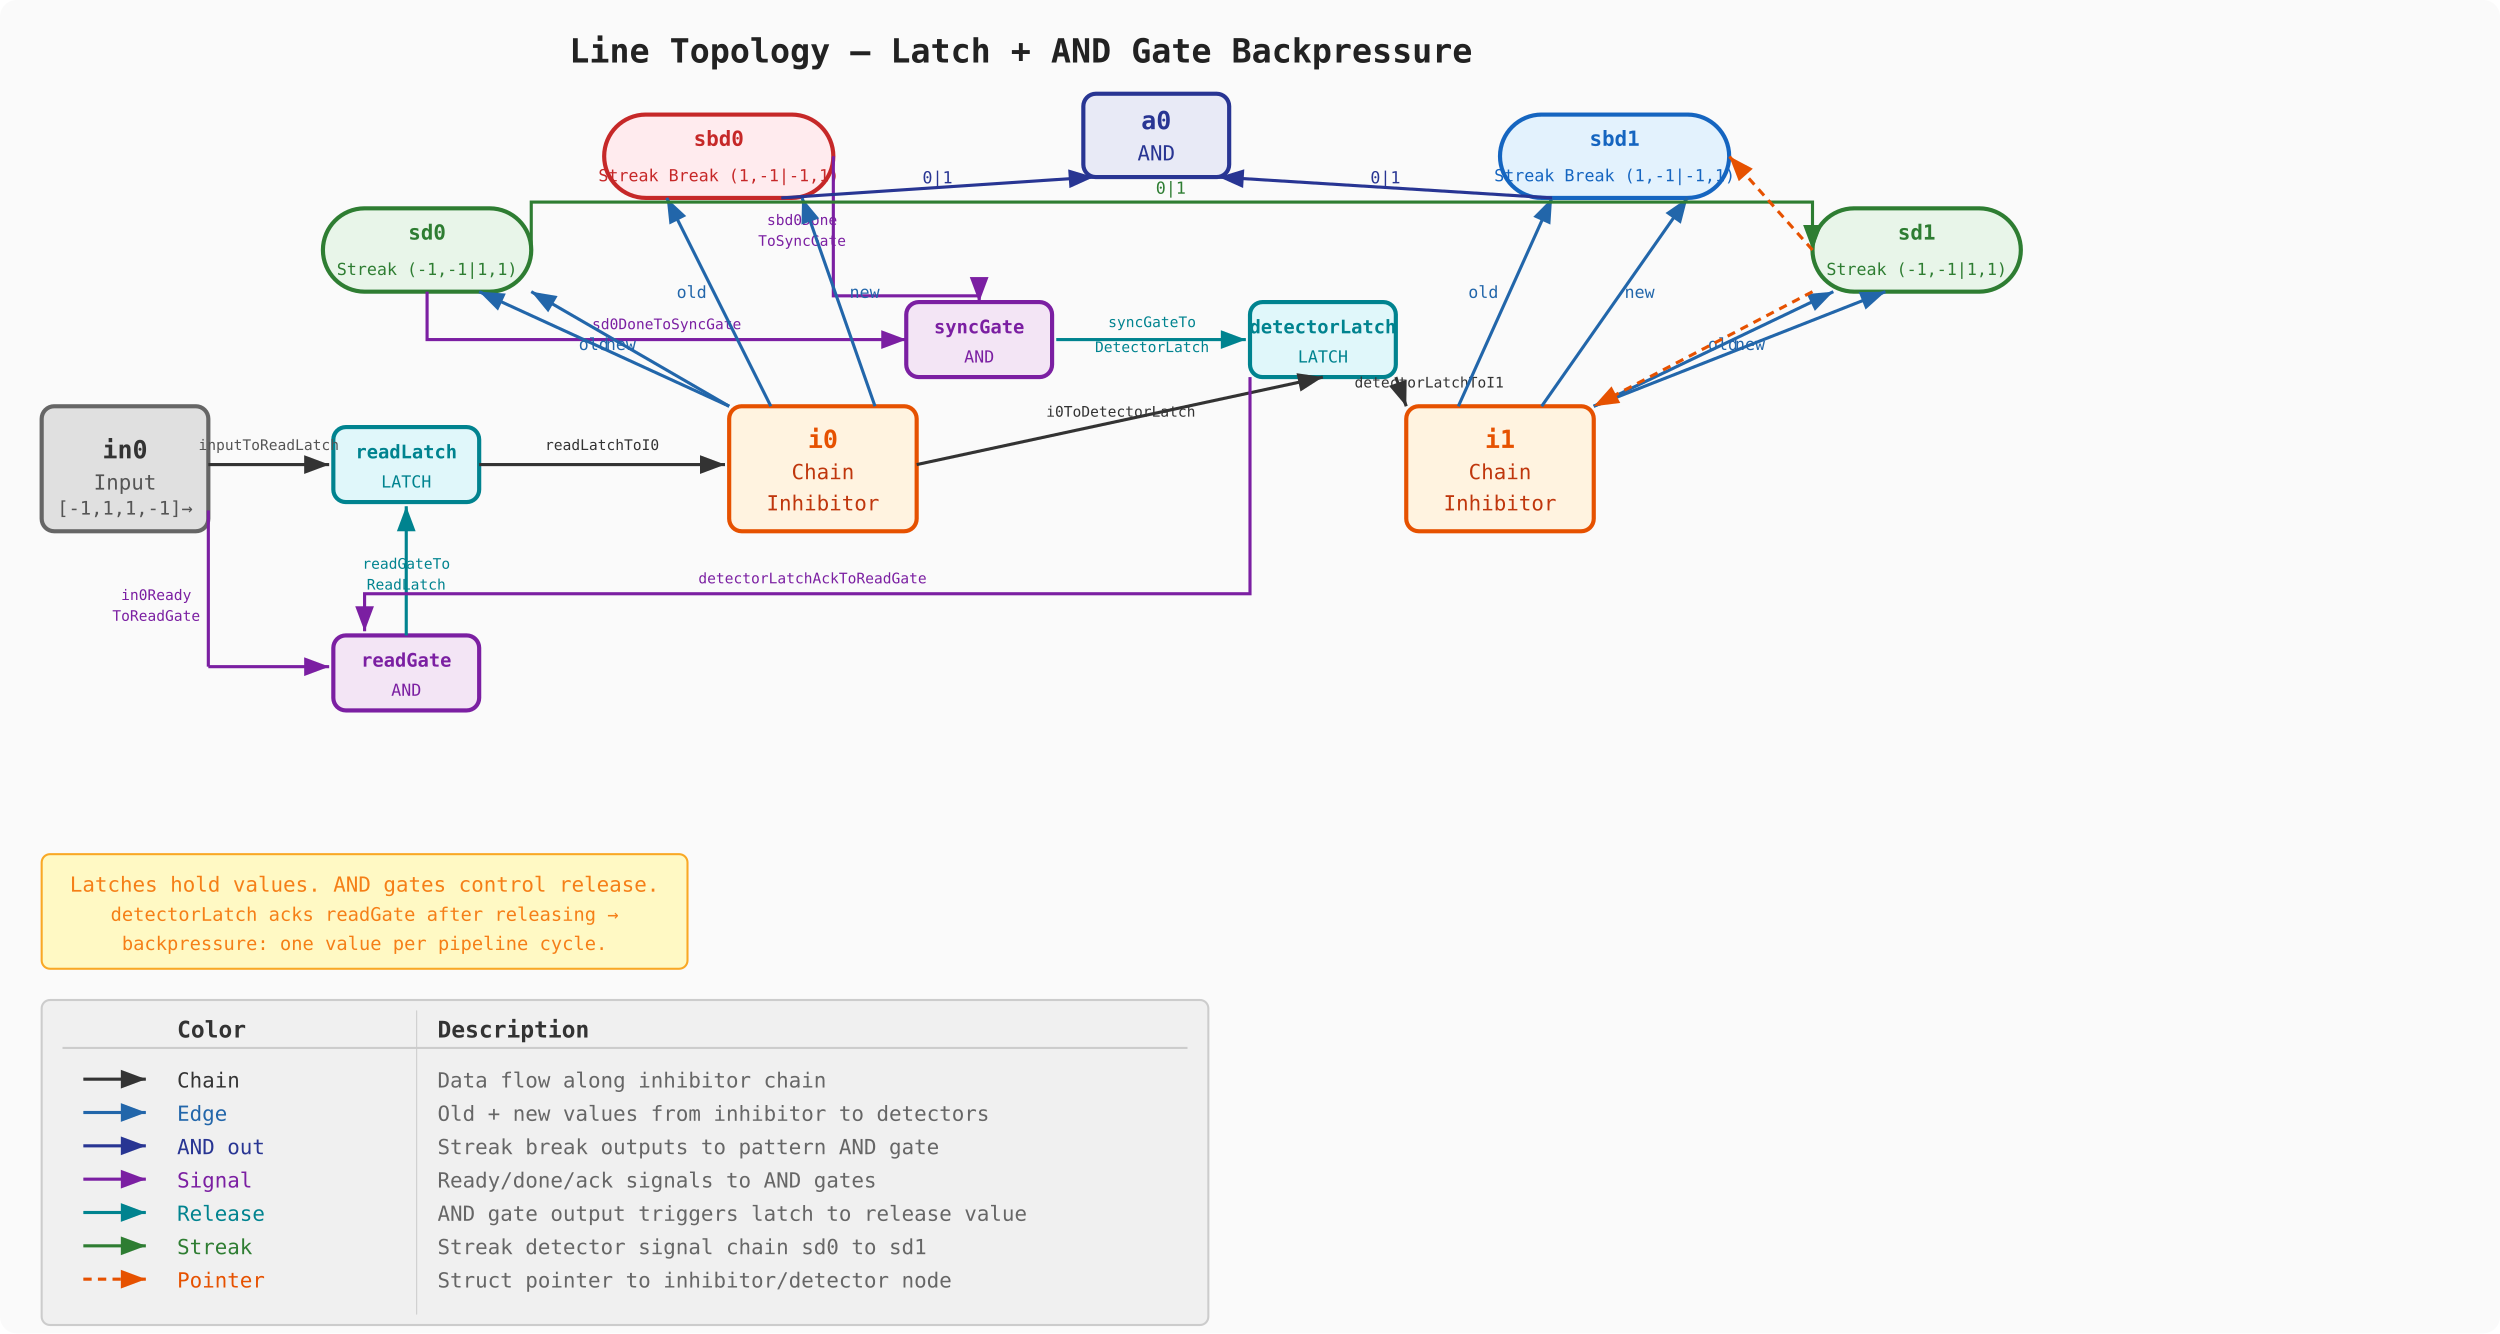
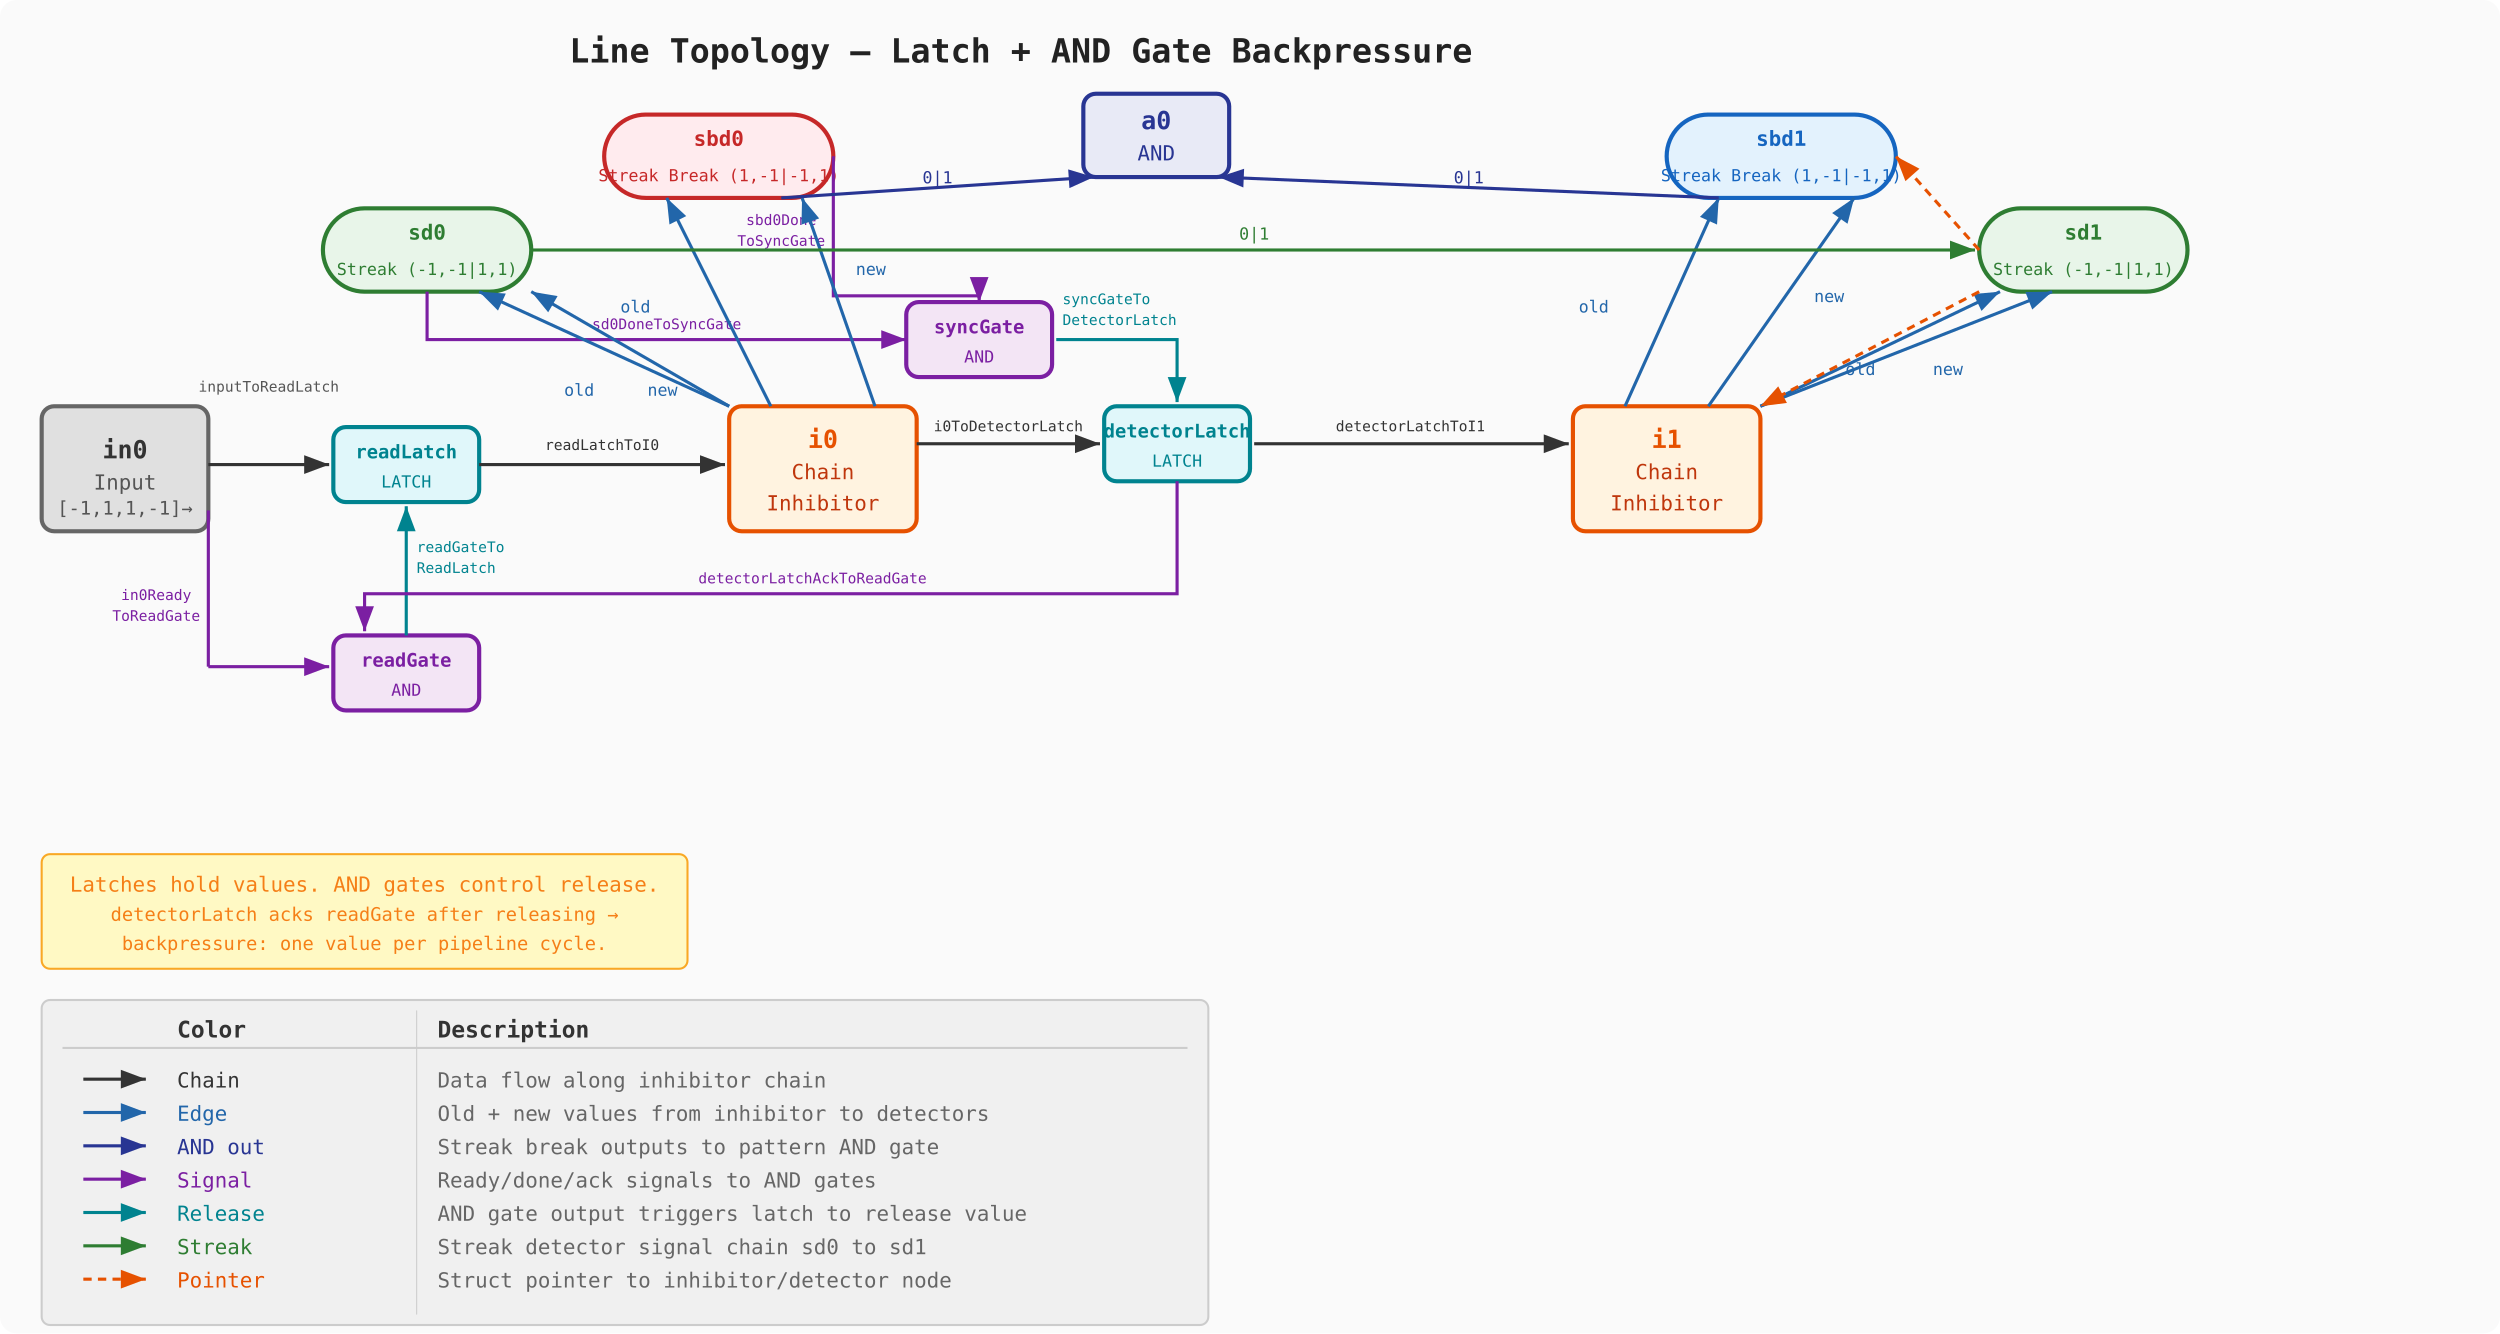
<svg xmlns="http://www.w3.org/2000/svg" viewBox="0 0 1200 640" font-family="monospace" font-size="12">
  <defs>
    <marker id="arrow" markerWidth="8" markerHeight="6" refX="8" refY="3" orient="auto">
      <path d="M0,0 L8,3 L0,6" fill="#333" />
    </marker>
    <marker id="arrow-blue" markerWidth="8" markerHeight="6" refX="8" refY="3" orient="auto">
      <path d="M0,0 L8,3 L0,6" fill="#2266aa" />
    </marker>
    <marker id="arrow-indigo" markerWidth="8" markerHeight="6" refX="8" refY="3" orient="auto">
      <path d="M0,0 L8,3 L0,6" fill="#283593" />
    </marker>
    <marker id="arrow-green" markerWidth="8" markerHeight="6" refX="8" refY="3" orient="auto">
      <path d="M0,0 L8,3 L0,6" fill="#2e7d32" />
    </marker>
    <marker id="arrow-orange" markerWidth="8" markerHeight="6" refX="8" refY="3" orient="auto">
      <path d="M0,0 L8,3 L0,6" fill="#e65100" />
    </marker>
    <marker id="arrow-magenta" markerWidth="8" markerHeight="6" refX="8" refY="3" orient="auto">
      <path d="M0,0 L8,3 L0,6" fill="#7b1fa2" />
    </marker>
    <marker id="arrow-teal" markerWidth="8" markerHeight="6" refX="8" refY="3" orient="auto">
      <path d="M0,0 L8,3 L0,6" fill="#00838f" />
    </marker>
  </defs>
  <rect width="1200" height="640" fill="#fafafa" rx="8" />
  <text x="490" y="30" text-anchor="middle" font-size="16" font-weight="bold" fill="#222">Line Topology — Latch + AND Gate Backpressure</text>
  <rect x="520" y="45" width="70" height="40" fill="#e8eaf6" stroke="#283593" rx="6" stroke-width="2" />
  <text x="555" y="62" text-anchor="middle" font-weight="bold" fill="#283593">a0</text>
  <text x="555" y="77" text-anchor="middle" font-size="10" fill="#283593">AND</text>
  <rect x="290" y="55" width="110" height="40" fill="#ffebee" stroke="#c62828" rx="20" stroke-width="2" />
  <text x="345" y="70" text-anchor="middle" font-weight="bold" font-size="10" fill="#c62828">sbd0</text>
  <text x="345" y="87" text-anchor="middle" font-size="8" fill="#c62828">Streak Break (1,-1|-1,1)</text>
-   <rect x="720" y="55" width="110" height="40" fill="#e3f2fd" stroke="#1565c0" rx="20" stroke-width="2" />
-   <text x="775" y="70" text-anchor="middle" font-weight="bold" font-size="10" fill="#1565c0">sbd1</text>
-   <text x="775" y="87" text-anchor="middle" font-size="8" fill="#1565c0">Streak Break (1,-1|-1,1)</text>
+   <rect x="800" y="55" width="110" height="40" fill="#e3f2fd" stroke="#1565c0" rx="20" stroke-width="2" />
+   <text x="855" y="70" text-anchor="middle" font-weight="bold" font-size="10" fill="#1565c0">sbd1</text>
+   <text x="855" y="87" text-anchor="middle" font-size="8" fill="#1565c0">Streak Break (1,-1|-1,1)</text>
  <rect x="20" y="195" width="80" height="60" fill="#e0e0e0" stroke="#666" rx="6" stroke-width="2" />
  <text x="60" y="220" text-anchor="middle" font-weight="bold" fill="#333">in0</text>
  <text x="60" y="235" text-anchor="middle" font-size="10" fill="#555">Input</text>
  <text x="60" y="247" text-anchor="middle" font-size="9" fill="#555">[-1,1,1,-1]→</text>
  <rect x="160" y="205" width="70" height="36" fill="#e0f7fa" stroke="#00838f" rx="6" stroke-width="2" />
  <text x="195" y="220" text-anchor="middle" font-weight="bold" font-size="9" fill="#00838f">readLatch</text>
  <text x="195" y="234" text-anchor="middle" font-size="8" fill="#00838f">LATCH</text>
  <rect x="350" y="195" width="90" height="60" fill="#fff3e0" stroke="#e65100" rx="6" stroke-width="2" />
  <text x="395" y="215" text-anchor="middle" font-weight="bold" fill="#e65100">i0</text>
  <text x="395" y="230" text-anchor="middle" font-size="10" fill="#bf360c">Chain</text>
  <text x="395" y="245" text-anchor="middle" font-size="10" fill="#bf360c">Inhibitor</text>
-   <rect x="600" y="145" width="70" height="36" fill="#e0f7fa" stroke="#00838f" rx="6" stroke-width="2" />
-   <text x="635" y="160" text-anchor="middle" font-weight="bold" font-size="9" fill="#00838f">detectorLatch</text>
-   <text x="635" y="174" text-anchor="middle" font-size="8" fill="#00838f">LATCH</text>
-   <rect x="675" y="195" width="90" height="60" fill="#fff3e0" stroke="#e65100" rx="6" stroke-width="2" />
-   <text x="720" y="215" text-anchor="middle" font-weight="bold" fill="#e65100">i1</text>
-   <text x="720" y="230" text-anchor="middle" font-size="10" fill="#bf360c">Chain</text>
-   <text x="720" y="245" text-anchor="middle" font-size="10" fill="#bf360c">Inhibitor</text>
+   <rect x="530" y="195" width="70" height="36" fill="#e0f7fa" stroke="#00838f" rx="6" stroke-width="2" />
+   <text x="565" y="210" text-anchor="middle" font-weight="bold" font-size="9" fill="#00838f">detectorLatch</text>
+   <text x="565" y="224" text-anchor="middle" font-size="8" fill="#00838f">LATCH</text>
+   <rect x="755" y="195" width="90" height="60" fill="#fff3e0" stroke="#e65100" rx="6" stroke-width="2" />
+   <text x="800" y="215" text-anchor="middle" font-weight="bold" fill="#e65100">i1</text>
+   <text x="800" y="230" text-anchor="middle" font-size="10" fill="#bf360c">Chain</text>
+   <text x="800" y="245" text-anchor="middle" font-size="10" fill="#bf360c">Inhibitor</text>
  <rect x="160" y="305" width="70" height="36" fill="#f3e5f5" stroke="#7b1fa2" rx="6" stroke-width="2" />
  <text x="195" y="320" text-anchor="middle" font-weight="bold" font-size="9" fill="#7b1fa2">readGate</text>
  <text x="195" y="334" text-anchor="middle" font-size="8" fill="#7b1fa2">AND</text>
  <rect x="435" y="145" width="70" height="36" fill="#f3e5f5" stroke="#7b1fa2" rx="6" stroke-width="2" />
  <text x="470" y="160" text-anchor="middle" font-weight="bold" font-size="9" fill="#7b1fa2">syncGate</text>
  <text x="470" y="174" text-anchor="middle" font-size="8" fill="#7b1fa2">AND</text>
  <rect x="155" y="100" width="100" height="40" fill="#e8f5e9" stroke="#2e7d32" rx="20" stroke-width="2" />
  <text x="205" y="115" text-anchor="middle" font-weight="bold" font-size="10" fill="#2e7d32">sd0</text>
  <text x="205" y="132" text-anchor="middle" font-size="8" fill="#2e7d32">Streak (-1,-1|1,1)</text>
-   <rect x="870" y="100" width="100" height="40" fill="#e8f5e9" stroke="#2e7d32" rx="20" stroke-width="2" />
-   <text x="920" y="115" text-anchor="middle" font-weight="bold" font-size="10" fill="#2e7d32">sd1</text>
-   <text x="920" y="132" text-anchor="middle" font-size="8" fill="#2e7d32">Streak (-1,-1|1,1)</text>
+   <rect x="950" y="100" width="100" height="40" fill="#e8f5e9" stroke="#2e7d32" rx="20" stroke-width="2" />
+   <text x="1000" y="115" text-anchor="middle" font-weight="bold" font-size="10" fill="#2e7d32">sd1</text>
+   <text x="1000" y="132" text-anchor="middle" font-size="8" fill="#2e7d32">Streak (-1,-1|1,1)</text>
  <line x1="100" y1="223" x2="158" y2="223" stroke="#333" stroke-width="1.5" marker-end="url(#arrow)" />
-   <text x="129" y="216" text-anchor="middle" font-size="7" fill="#555">inputToReadLatch</text>
+   <text x="129" y="188" text-anchor="middle" font-size="7" fill="#555">inputToReadLatch</text>
  <line x1="230" y1="223" x2="348" y2="223" stroke="#333" stroke-width="1.5" marker-end="url(#arrow)" />
  <text x="289" y="216" text-anchor="middle" font-size="7" fill="#333">readLatchToI0</text>
-   <line x1="440" y1="223" x2="635" y2="181" stroke="#333" stroke-width="1.5" marker-end="url(#arrow)" />
-   <text x="538" y="200" text-anchor="middle" font-size="7" fill="#333">i0ToDetectorLatch</text>
-   <line x1="670" y1="181" x2="675" y2="195" stroke="#333" stroke-width="1.5" marker-end="url(#arrow)" />
-   <text x="686" y="186" text-anchor="middle" font-size="7" fill="#333">detectorLatchToI1</text>
+   <line x1="440" y1="213" x2="528" y2="213" stroke="#333" stroke-width="1.5" marker-end="url(#arrow)" />
+   <text x="484" y="207" text-anchor="middle" font-size="7" fill="#333">i0ToDetectorLatch</text>
+   <line x1="602" y1="213" x2="753" y2="213" stroke="#333" stroke-width="1.5" marker-end="url(#arrow)" />
+   <text x="677" y="207" text-anchor="middle" font-size="7" fill="#333">detectorLatchToI1</text>
  <line x1="100" y1="245" x2="100" y2="320" stroke="#7b1fa2" stroke-width="1.5" />
  <line x1="100" y1="320" x2="158" y2="320" stroke="#7b1fa2" stroke-width="1.5" marker-end="url(#arrow-magenta)" />
  <text x="75" y="288" text-anchor="middle" font-size="7" fill="#7b1fa2">in0Ready</text>
  <text x="75" y="298" text-anchor="middle" font-size="7" fill="#7b1fa2">ToReadGate</text>
  <line x1="195" y1="305" x2="195" y2="243" stroke="#00838f" stroke-width="1.5" marker-end="url(#arrow-teal)" />
-   <text x="195" y="273" text-anchor="middle" font-size="7" fill="#00838f">readGateTo</text>
-   <text x="195" y="283" text-anchor="middle" font-size="7" fill="#00838f">ReadLatch</text>
-   <line x1="507" y1="163" x2="598" y2="163" stroke="#00838f" stroke-width="1.5" marker-end="url(#arrow-teal)" />
-   <text x="553" y="157" text-anchor="middle" font-size="7" fill="#00838f">syncGateTo</text>
-   <text x="553" y="169" text-anchor="middle" font-size="7" fill="#00838f">DetectorLatch</text>
-   <path d="M600,181 L600,285 L175,285 L175,303" fill="none" stroke="#7b1fa2" stroke-width="1.5" marker-end="url(#arrow-magenta)" />
+   <text x="200" y="265" text-anchor="start" font-size="7" fill="#00838f">readGateTo</text>
+   <text x="200" y="275" text-anchor="start" font-size="7" fill="#00838f">ReadLatch</text>
+   <path d="M507,163 L565,163 L565,193" fill="none" stroke="#00838f" stroke-width="1.5" marker-end="url(#arrow-teal)" />
+   <text x="510" y="146" text-anchor="start" font-size="7" fill="#00838f">syncGateTo</text>
+   <text x="510" y="156" text-anchor="start" font-size="7" fill="#00838f">DetectorLatch</text>
+   <path d="M565,231 L565,285 L175,285 L175,303" fill="none" stroke="#7b1fa2" stroke-width="1.5" marker-end="url(#arrow-magenta)" />
  <text x="390" y="280" text-anchor="middle" font-size="7" fill="#7b1fa2">detectorLatchAckToReadGate</text>
  <path d="M400,75 L400,142 L470,142 L470,145" fill="none" stroke="#7b1fa2" stroke-width="1.5" marker-end="url(#arrow-magenta)" />
-   <text x="385" y="108" text-anchor="middle" font-size="7" fill="#7b1fa2">sbd0Done</text>
-   <text x="385" y="118" text-anchor="middle" font-size="7" fill="#7b1fa2">ToSyncGate</text>
+   <text x="375" y="108" text-anchor="middle" font-size="7" fill="#7b1fa2">sbd0Done</text>
+   <text x="375" y="118" text-anchor="middle" font-size="7" fill="#7b1fa2">ToSyncGate</text>
  <path d="M205,140 L205,163 L435,163" fill="none" stroke="#7b1fa2" stroke-width="1.5" marker-end="url(#arrow-magenta)" />
  <text x="320" y="158" text-anchor="middle" font-size="7" fill="#7b1fa2">sd0DoneToSyncGate</text>
  <line x1="370" y1="195" x2="320" y2="95" stroke="#2266aa" stroke-width="1.5" marker-end="url(#arrow-blue)" />
-   <text x="332" y="143" text-anchor="middle" font-size="8" fill="#2266aa">old</text>
+   <text x="305" y="150" text-anchor="middle" font-size="8" fill="#2266aa">old</text>
  <line x1="420" y1="195" x2="385" y2="95" stroke="#2266aa" stroke-width="1.5" marker-end="url(#arrow-blue)" />
-   <text x="415" y="143" text-anchor="middle" font-size="8" fill="#2266aa">new</text>
+   <text x="418" y="132" text-anchor="middle" font-size="8" fill="#2266aa">new</text>
  <line x1="350" y1="195" x2="230" y2="140" stroke="#2266aa" stroke-width="1.5" marker-end="url(#arrow-blue)" />
-   <text x="285" y="168" text-anchor="middle" font-size="8" fill="#2266aa">old</text>
+   <text x="278" y="190" text-anchor="middle" font-size="8" fill="#2266aa">old</text>
  <line x1="350" y1="195" x2="255" y2="140" stroke="#2266aa" stroke-width="1.5" marker-end="url(#arrow-blue)" />
-   <text x="298" y="168" text-anchor="middle" font-size="8" fill="#2266aa">new</text>
-   <line x1="700" y1="195" x2="745" y2="95" stroke="#2266aa" stroke-width="1.5" marker-end="url(#arrow-blue)" />
-   <text x="712" y="143" text-anchor="middle" font-size="8" fill="#2266aa">old</text>
-   <line x1="740" y1="195" x2="810" y2="95" stroke="#2266aa" stroke-width="1.5" marker-end="url(#arrow-blue)" />
-   <text x="787" y="143" text-anchor="middle" font-size="8" fill="#2266aa">new</text>
-   <line x1="765" y1="195" x2="880" y2="140" stroke="#2266aa" stroke-width="1.5" marker-end="url(#arrow-blue)" />
-   <text x="827" y="168" text-anchor="middle" font-size="8" fill="#2266aa">old</text>
-   <line x1="765" y1="195" x2="905" y2="140" stroke="#2266aa" stroke-width="1.5" marker-end="url(#arrow-blue)" />
-   <text x="840" y="168" text-anchor="middle" font-size="8" fill="#2266aa">new</text>
+   <text x="318" y="190" text-anchor="middle" font-size="8" fill="#2266aa">new</text>
+   <line x1="780" y1="195" x2="825" y2="95" stroke="#2266aa" stroke-width="1.5" marker-end="url(#arrow-blue)" />
+   <text x="765" y="150" text-anchor="middle" font-size="8" fill="#2266aa">old</text>
+   <line x1="820" y1="195" x2="890" y2="95" stroke="#2266aa" stroke-width="1.5" marker-end="url(#arrow-blue)" />
+   <text x="878" y="145" text-anchor="middle" font-size="8" fill="#2266aa">new</text>
+   <line x1="845" y1="195" x2="960" y2="140" stroke="#2266aa" stroke-width="1.5" marker-end="url(#arrow-blue)" />
+   <text x="893" y="180" text-anchor="middle" font-size="8" fill="#2266aa">old</text>
+   <line x1="845" y1="195" x2="985" y2="140" stroke="#2266aa" stroke-width="1.5" marker-end="url(#arrow-blue)" />
+   <text x="935" y="180" text-anchor="middle" font-size="8" fill="#2266aa">new</text>
  <line x1="375" y1="95" x2="525" y2="85" stroke="#283593" stroke-width="1.5" marker-end="url(#arrow-indigo)" />
  <text x="450" y="88" text-anchor="middle" font-size="8" fill="#283593">0|1</text>
-   <line x1="745" y1="95" x2="585" y2="85" stroke="#283593" stroke-width="1.5" marker-end="url(#arrow-indigo)" />
-   <text x="665" y="88" text-anchor="middle" font-size="8" fill="#283593">0|1</text>
-   <path d="M255,120 L255,97 L870,97 L870,120" fill="none" stroke="#2e7d32" stroke-width="1.5" marker-end="url(#arrow-green)" />
-   <text x="562" y="93" text-anchor="middle" font-size="8" fill="#2e7d32">0|1</text>
-   <line x1="870" y1="140" x2="765" y2="195" stroke="#e65100" stroke-width="1.5" stroke-dasharray="4,3" marker-end="url(#arrow-orange)" />
-   <line x1="870" y1="120" x2="830" y2="75" stroke="#e65100" stroke-width="1.5" stroke-dasharray="4,3" marker-end="url(#arrow-orange)" />
+   <line x1="825" y1="95" x2="585" y2="85" stroke="#283593" stroke-width="1.5" marker-end="url(#arrow-indigo)" />
+   <text x="705" y="88" text-anchor="middle" font-size="8" fill="#283593">0|1</text>
+   <line x1="255" y1="120" x2="948" y2="120" stroke="#2e7d32" stroke-width="1.5" marker-end="url(#arrow-green)" />
+   <text x="602" y="115" text-anchor="middle" font-size="8" fill="#2e7d32">0|1</text>
+   <line x1="950" y1="140" x2="845" y2="195" stroke="#e65100" stroke-width="1.5" stroke-dasharray="4,3" marker-end="url(#arrow-orange)" />
+   <line x1="950" y1="120" x2="910" y2="75" stroke="#e65100" stroke-width="1.5" stroke-dasharray="4,3" marker-end="url(#arrow-orange)" />
  <rect x="20" y="410" width="310" height="55" fill="#fff9c4" stroke="#f9a825" rx="4" />
  <text x="175" y="428" text-anchor="middle" font-size="10" fill="#f57f17">Latches hold values. AND gates control release.</text>
  <text x="175" y="442" text-anchor="middle" font-size="9" fill="#f57f17">detectorLatch acks readGate after releasing →</text>
  <text x="175" y="456" text-anchor="middle" font-size="9" fill="#f57f17">backpressure: one value per pipeline cycle.</text>
  <rect x="20" y="480" width="560" height="156" fill="#f0f0f0" rx="4" stroke="#ccc" />
  <text x="85" y="498" text-anchor="start" font-weight="bold" fill="#333" font-size="11">Color</text>
  <text x="210" y="498" text-anchor="start" font-weight="bold" fill="#333" font-size="11">Description</text>
  <line x1="30" y1="503" x2="570" y2="503" stroke="#ccc" stroke-width="1" />
  <line x1="200" y1="485" x2="200" y2="631" stroke="#ccc" stroke-width="0.5" />
  <line x1="40" y1="518" x2="70" y2="518" stroke="#333" stroke-width="1.5" marker-end="url(#arrow)" />
  <text x="85" y="522" text-anchor="start" fill="#333" font-size="10">Chain</text>
  <text x="210" y="522" text-anchor="start" fill="#666" font-size="10">Data flow along inhibitor chain</text>
  <line x1="40" y1="534" x2="70" y2="534" stroke="#2266aa" stroke-width="1.5" marker-end="url(#arrow-blue)" />
  <text x="85" y="538" text-anchor="start" fill="#2266aa" font-size="10">Edge</text>
  <text x="210" y="538" text-anchor="start" fill="#666" font-size="10">Old + new values from inhibitor to detectors</text>
  <line x1="40" y1="550" x2="70" y2="550" stroke="#283593" stroke-width="1.5" marker-end="url(#arrow-indigo)" />
  <text x="85" y="554" text-anchor="start" fill="#283593" font-size="10">AND out</text>
  <text x="210" y="554" text-anchor="start" fill="#666" font-size="10">Streak break outputs to pattern AND gate</text>
  <line x1="40" y1="566" x2="70" y2="566" stroke="#7b1fa2" stroke-width="1.5" marker-end="url(#arrow-magenta)" />
  <text x="85" y="570" text-anchor="start" fill="#7b1fa2" font-size="10">Signal</text>
  <text x="210" y="570" text-anchor="start" fill="#666" font-size="10">Ready/done/ack signals to AND gates</text>
  <line x1="40" y1="582" x2="70" y2="582" stroke="#00838f" stroke-width="1.5" marker-end="url(#arrow-teal)" />
  <text x="85" y="586" text-anchor="start" fill="#00838f" font-size="10">Release</text>
  <text x="210" y="586" text-anchor="start" fill="#666" font-size="10">AND gate output triggers latch to release value</text>
  <line x1="40" y1="598" x2="70" y2="598" stroke="#2e7d32" stroke-width="1.5" marker-end="url(#arrow-green)" />
  <text x="85" y="602" text-anchor="start" fill="#2e7d32" font-size="10">Streak</text>
  <text x="210" y="602" text-anchor="start" fill="#666" font-size="10">Streak detector signal chain sd0 to sd1</text>
  <line x1="40" y1="614" x2="70" y2="614" stroke="#e65100" stroke-width="1.5" stroke-dasharray="4,3" marker-end="url(#arrow-orange)" />
  <text x="85" y="618" text-anchor="start" fill="#e65100" font-size="10">Pointer</text>
  <text x="210" y="618" text-anchor="start" fill="#666" font-size="10">Struct pointer to inhibitor/detector node</text>
</svg>
